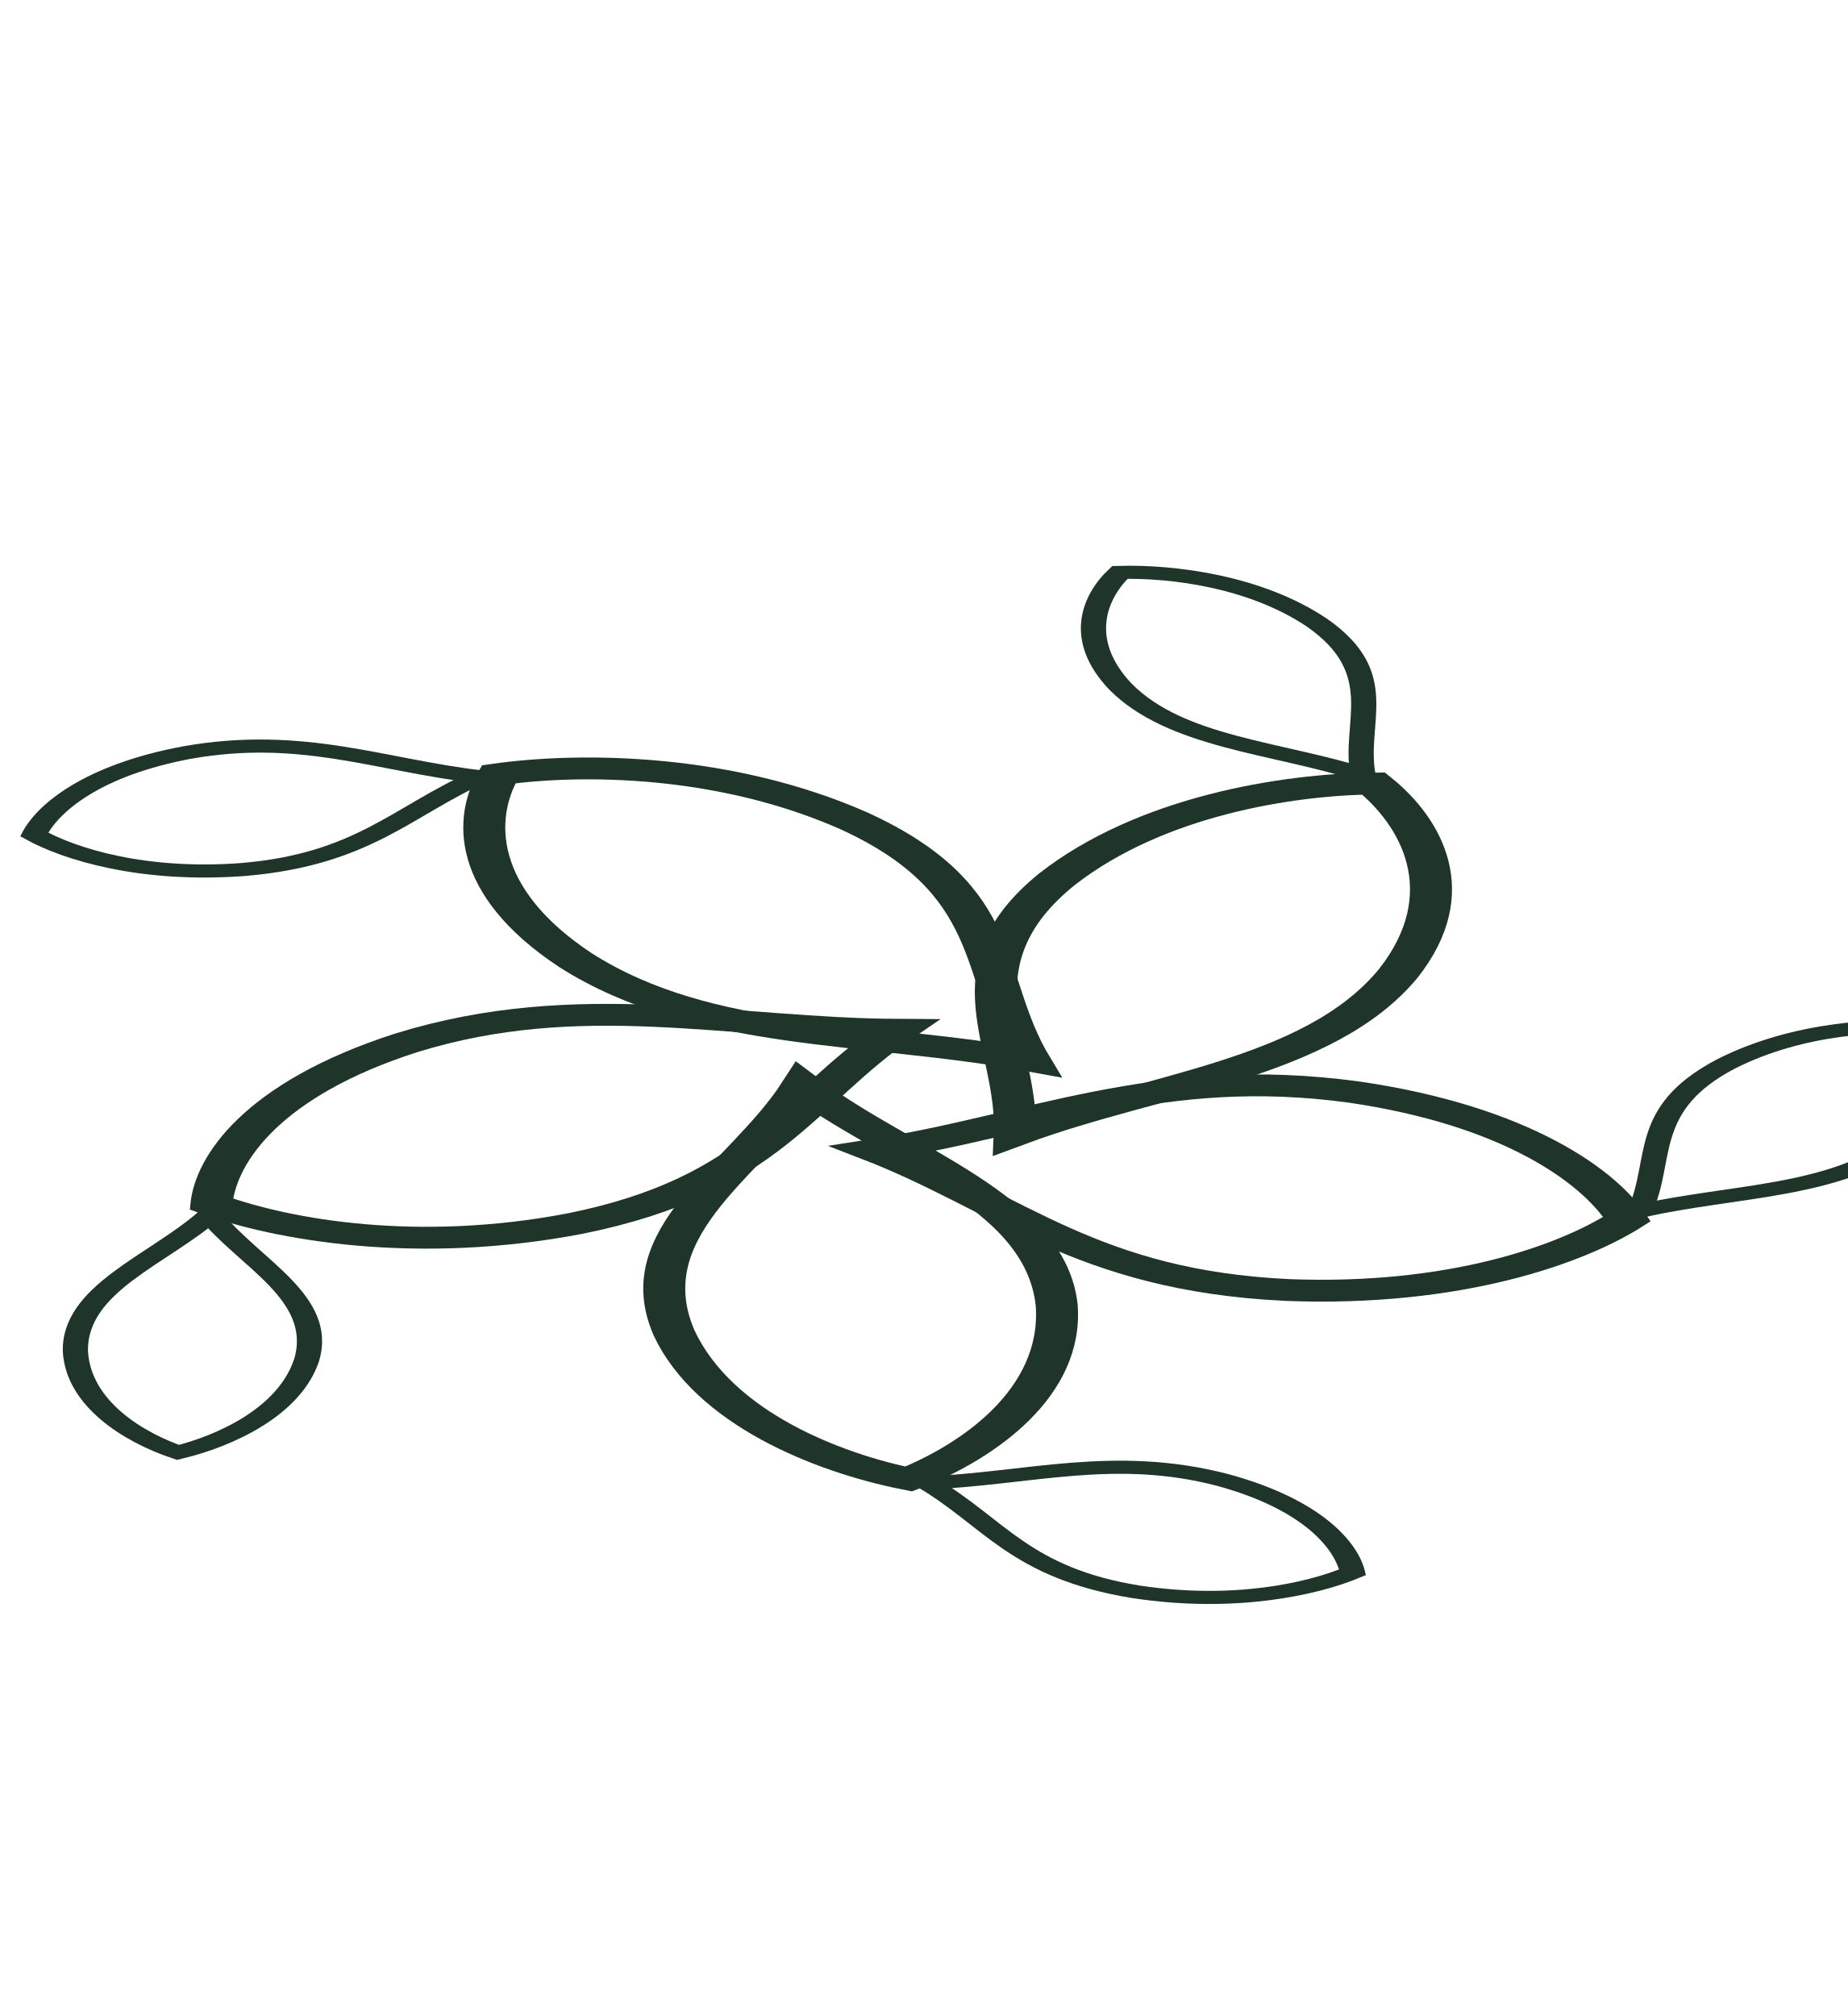
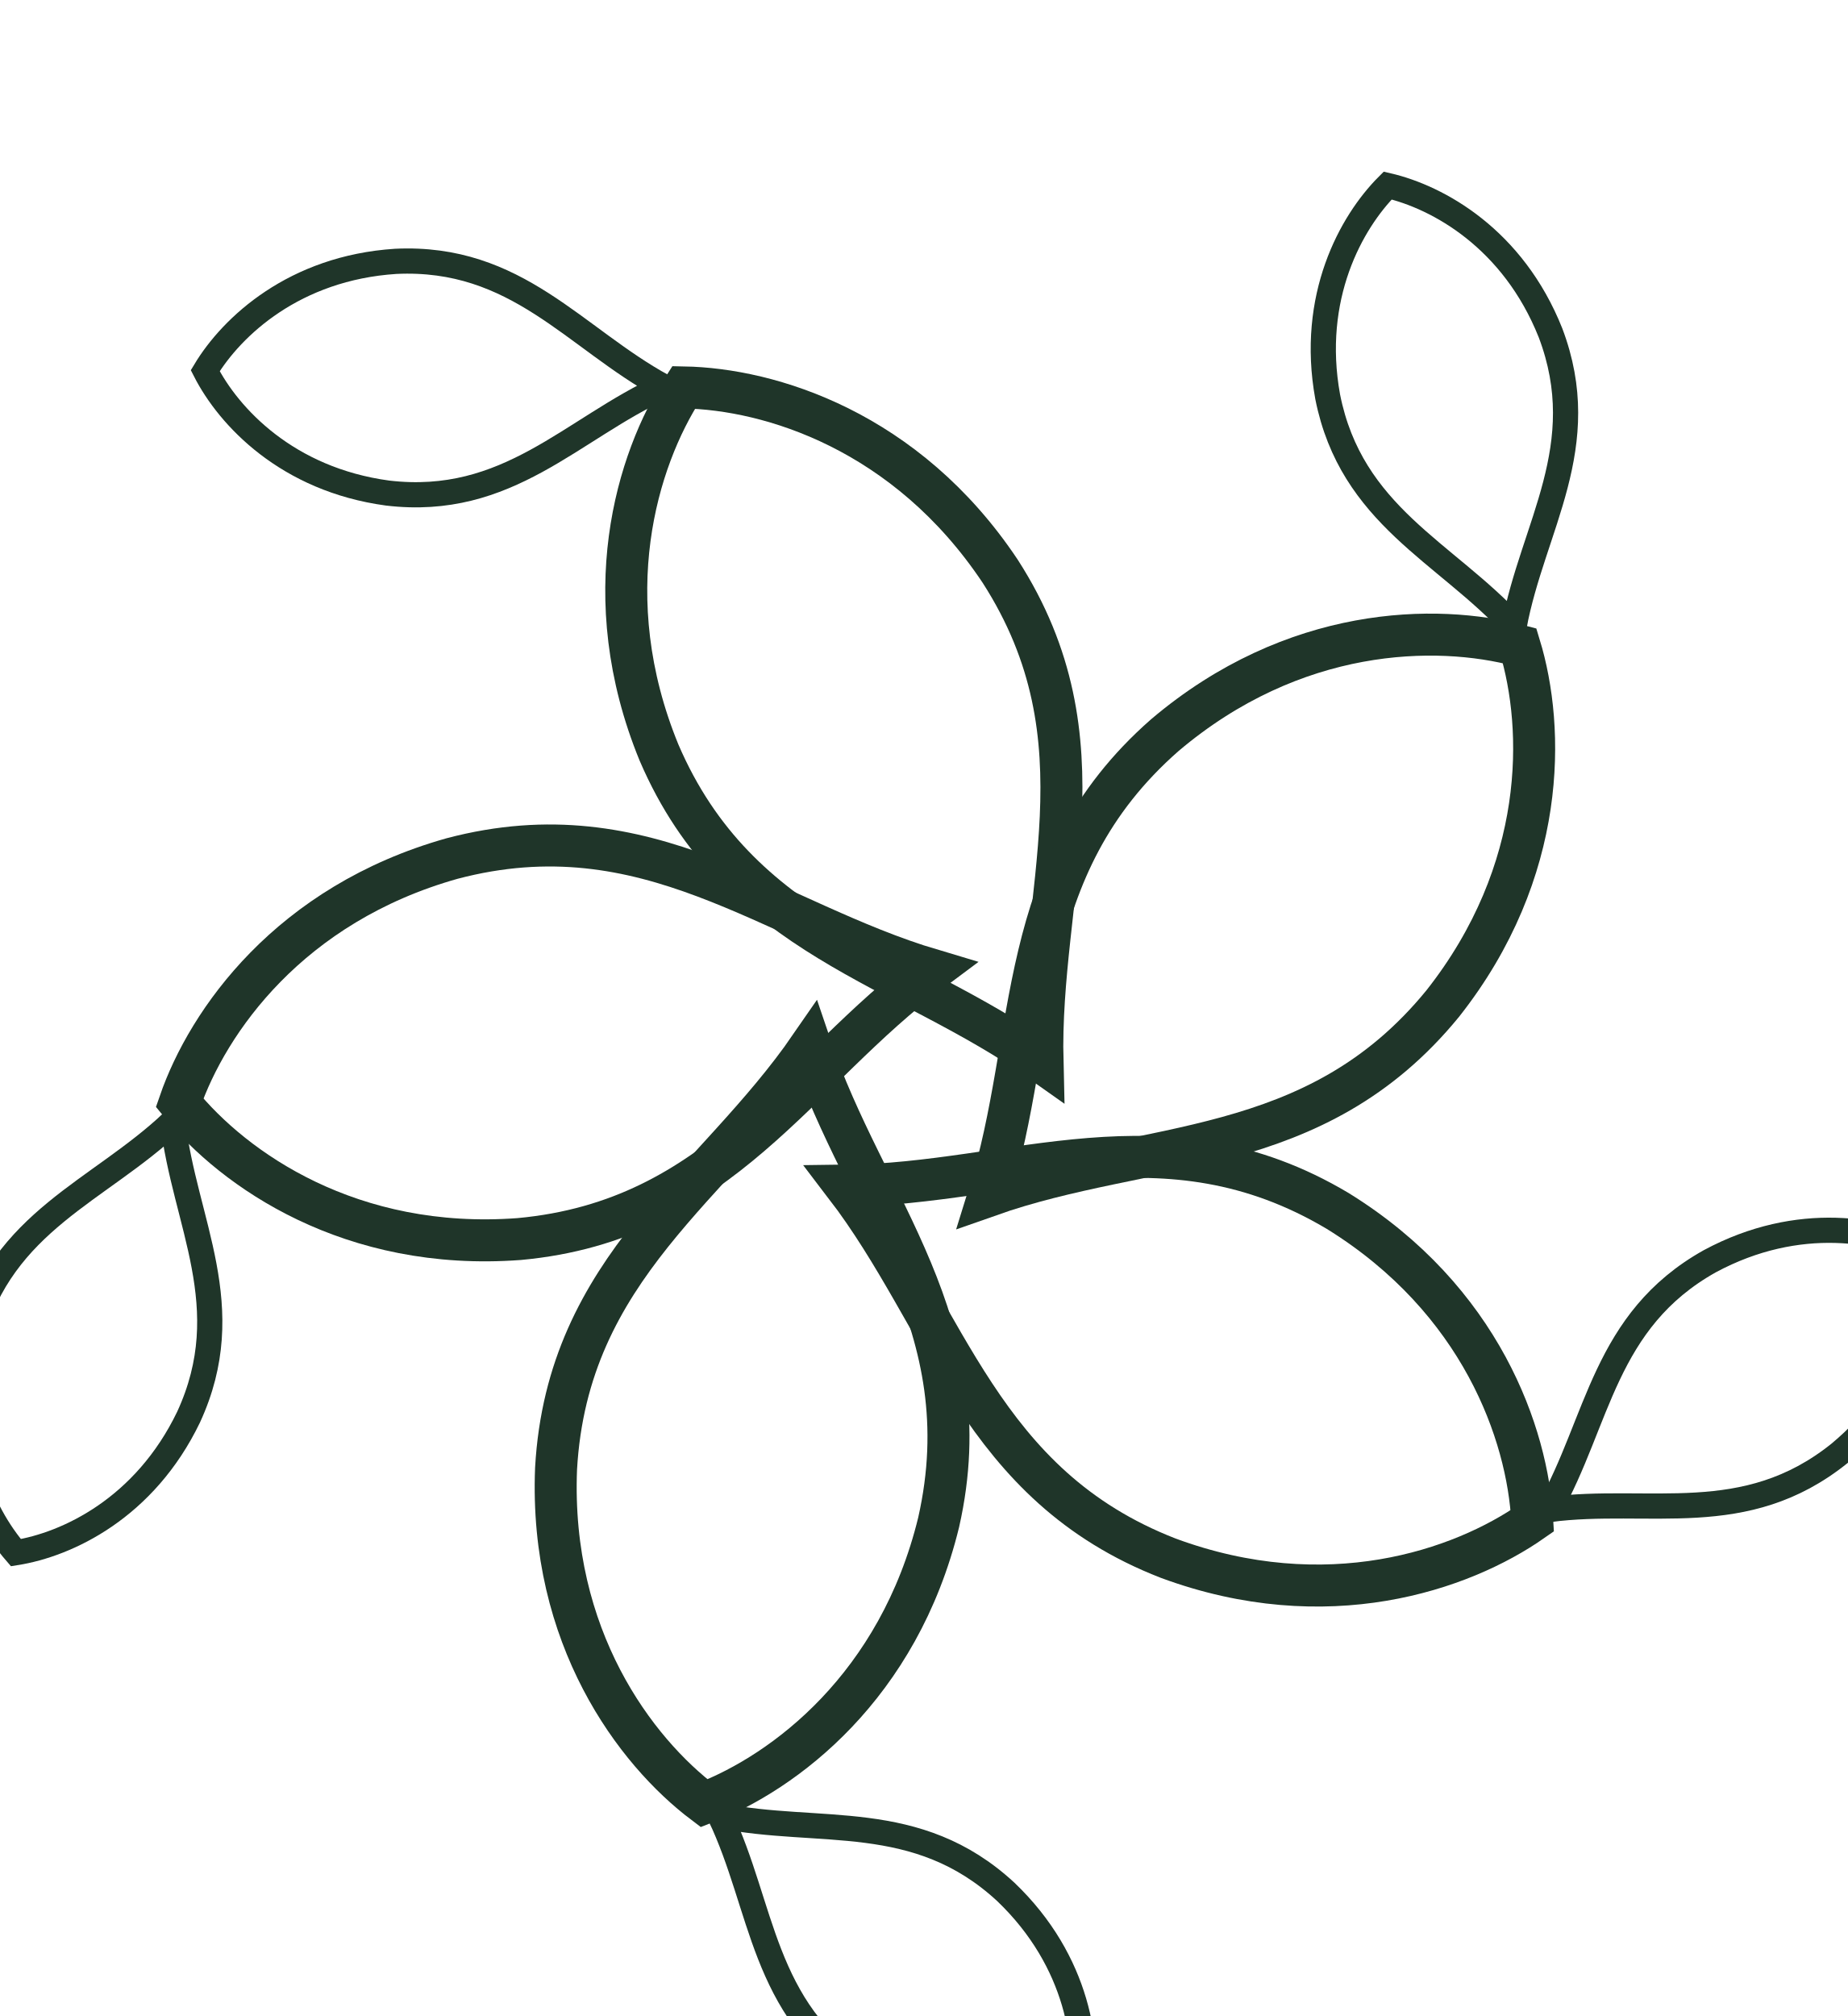
<svg xmlns="http://www.w3.org/2000/svg" viewBox="0 0 220 240">
  <defs>
    <g id="petalShape">
      <path d="M0,-4 C -9,-22 -25,-34 -23,-58 C -21,-78 -9,-90 0,-95 C 9,-90 21,-78 23,-58 C 25,-34 9,-22 0,-4 Z" fill="none" stroke="currentColor" stroke-width="5" />
    </g>
    <clipPath id="fclipPrev" clipPathUnits="userSpaceOnUse">
      <path d="M-300,-300 H300 V300 H-300 Z" fill-rule="evenodd" />
      <path d="M0,-4 C -9,-22 -25,-34 -23,-58 C -21,-78 -9,-90 0,-95 C 9,-90 21,-78 23,-58 C 25,-34 9,-22 0,-4 Z" transform="rotate(-72) translate(16,0) rotate(-28)" fill-rule="evenodd" />
    </clipPath>
    <clipPath id="fclipPrevAndWrap" clipPathUnits="userSpaceOnUse">
      <path d="M-300,-300 H300 V300 H-300 Z" fill-rule="evenodd" />
      <path d="M0,-4 C -9,-22 -25,-34 -23,-58 C -21,-78 -9,-90 0,-95 C 9,-90 21,-78 23,-58 C 25,-34 9,-22 0,-4 Z" transform="rotate(-72) translate(16,0) rotate(-28)" fill-rule="evenodd" />
      <path d="M0,-4 C -9,-22 -25,-34 -23,-58 C -21,-78 -9,-90 0,-95 C 9,-90 21,-78 23,-58 C 25,-34 9,-22 0,-4 Z" transform="rotate(72) translate(16,0) rotate(-28)" fill-rule="evenodd" />
    </clipPath>
    <g id="fmark">
      <use href="#petalShape" transform="rotate(0) translate(16,0) rotate(-28)" />
      <use href="#petalShape" transform="rotate(72) translate(16,0) rotate(-28)" clip-path="url(#fclipPrev)" />
      <use href="#petalShape" transform="rotate(144) translate(16,0) rotate(-28)" clip-path="url(#fclipPrev)" />
      <use href="#petalShape" transform="rotate(216) translate(16,0) rotate(-28)" clip-path="url(#fclipPrev)" />
      <use href="#petalShape" transform="rotate(288) translate(16,0) rotate(-28)" clip-path="url(#fclipPrevAndWrap)" />
      <use href="#petalShape" transform="rotate(0) translate(16,0) rotate(-28) translate(0,-95) rotate(-60) scale(0.6)" />
      <use href="#petalShape" transform="rotate(72) translate(16,0) rotate(-28) translate(0,-95) rotate(-60) scale(0.6)" />
      <use href="#petalShape" transform="rotate(144) translate(16,0) rotate(-28) translate(0,-95) rotate(-60) scale(0.6)" />
      <use href="#petalShape" transform="rotate(216) translate(16,0) rotate(-28) translate(0,-95) rotate(-60) scale(0.6)" />
      <use href="#petalShape" transform="rotate(288) translate(16,0) rotate(-28) translate(0,-95) rotate(-60) scale(0.6)" />
    </g>
  </defs>
  <g transform="translate(110,130)">
-     <g transform="scale(1,0.52) rotate(-16)">
-       <use href="#fmark" style="color:#1f3529" />
-     </g>
+     <use href="#fmark" style="color:#1f3529" />
  </g>
</svg>
